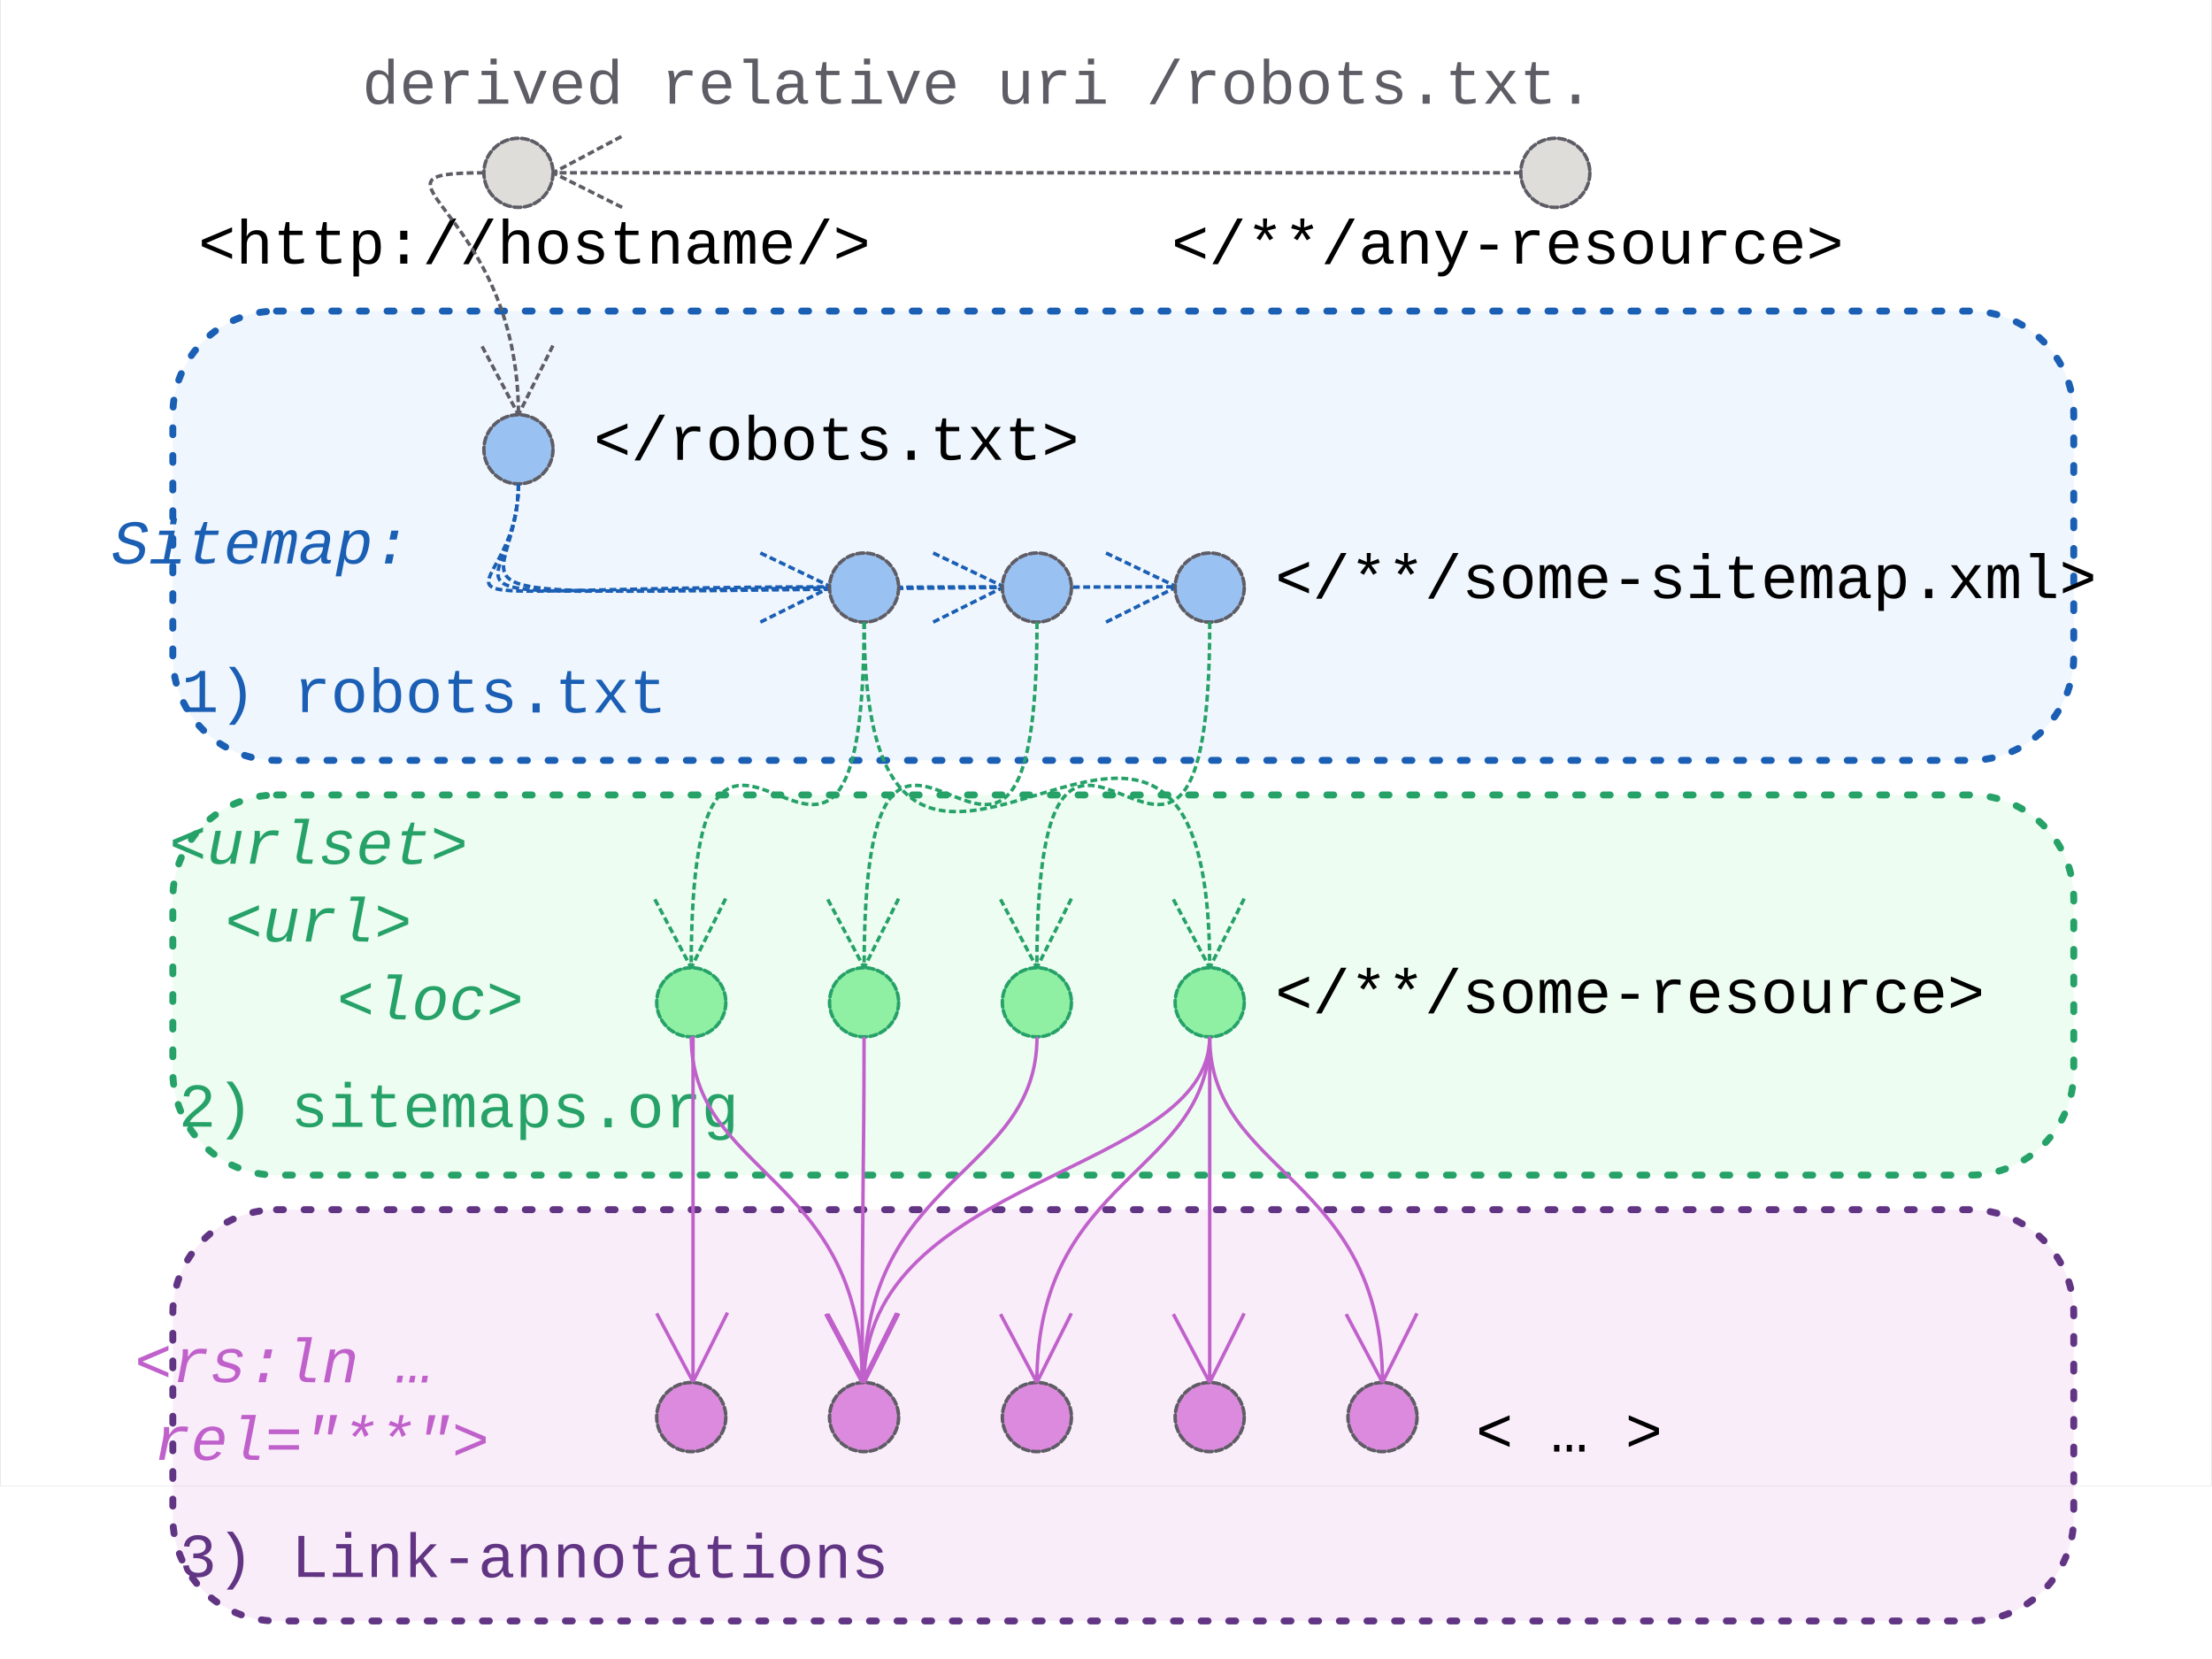
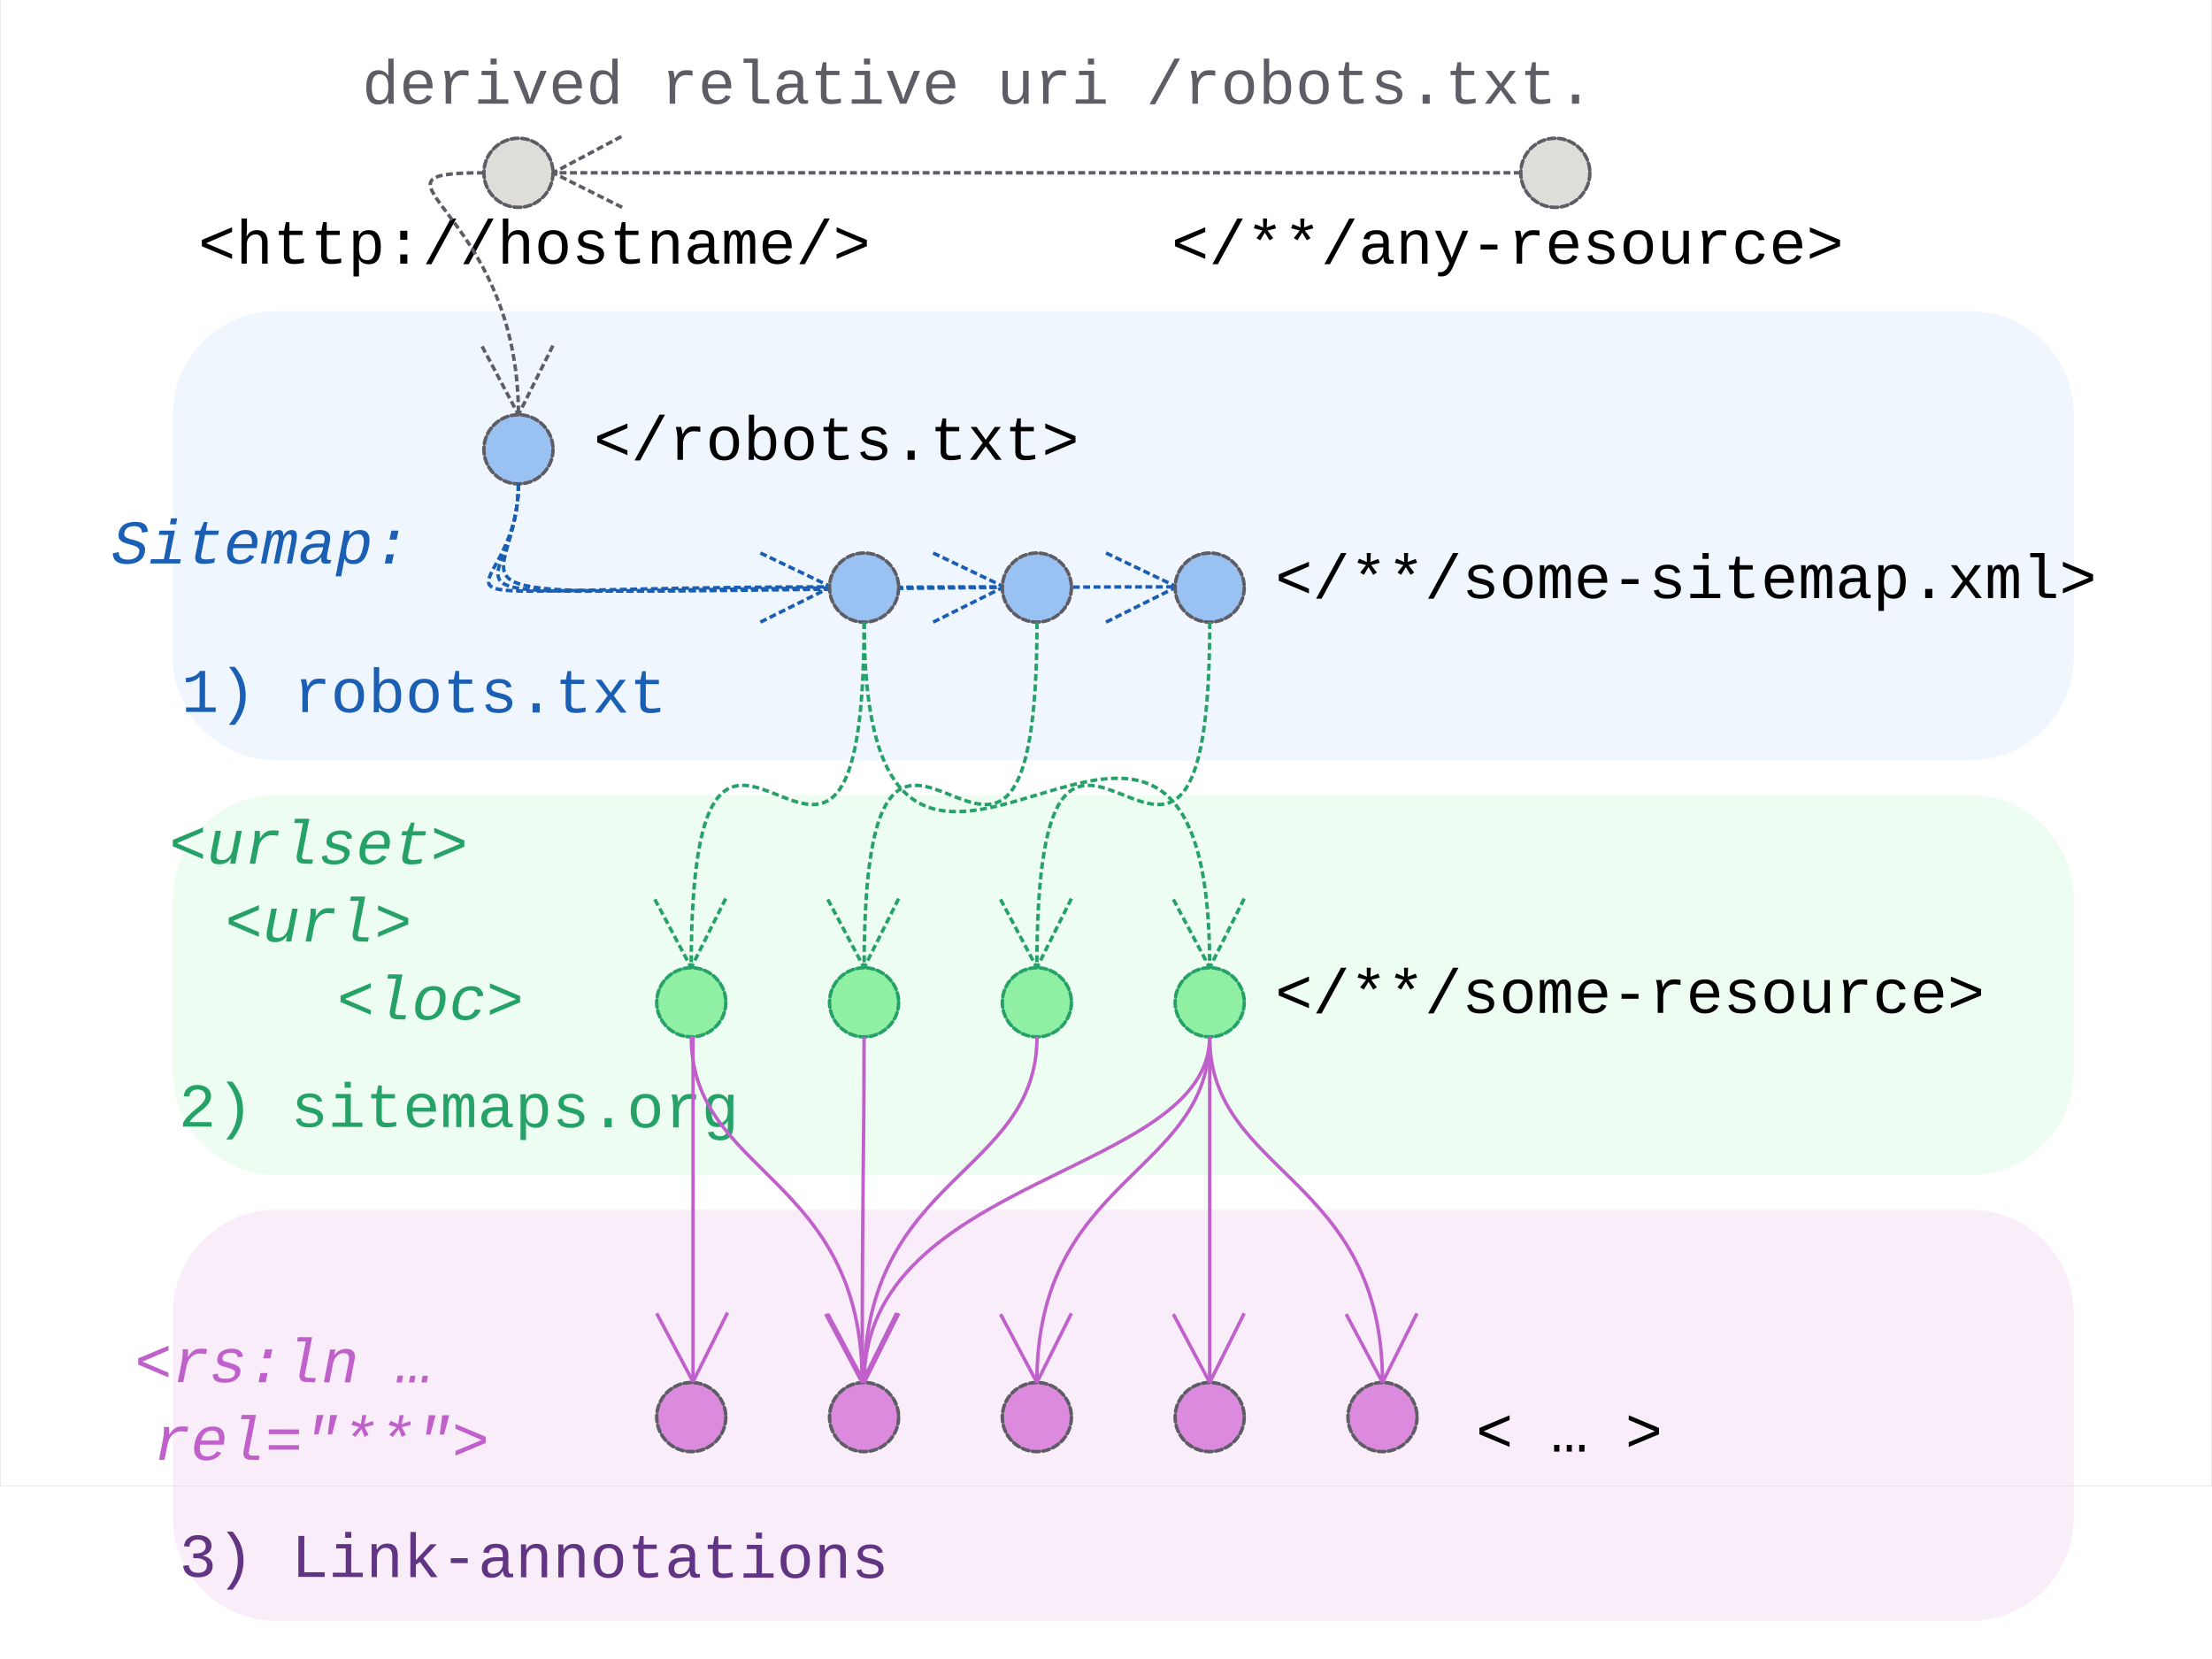
<svg xmlns="http://www.w3.org/2000/svg" width="640" height="480" viewBox="0 0 169.333 127" version="1.1" id="svg982">
  <defs id="defs979">
    <clipPath clipPathUnits="userSpaceOnUse" id="clipPath3602">
      <g id="g3606">
        <path d="M 0,0 H 800 V 600 H 0 Z" clip-rule="nonzero" id="path3604" />
      </g>
    </clipPath>
  </defs>
  <g id="layer1">
-     <rect style="fill:#8ff0a4;fill-opacity:0.15;stroke:#26a269;stroke-width:0.529;stroke-linecap:round;stroke-linejoin:round;stroke-dasharray:0.529, 1.587;stroke-dashoffset:0" id="rect3" width="145.521" height="29.104" x="13.229" y="60.854" rx="7.937" ry="7.938" />
+     <rect style="fill:#8ff0a4;fill-opacity:0.15;stroke:none;stroke-width:0.529;stroke-linecap:round;stroke-linejoin:round;stroke-dasharray:0.529, 1.587;stroke-dashoffset:0" id="rect3" width="145.521" height="29.104" x="13.229" y="60.854" rx="7.937" ry="7.938" />
    <text xml:space="preserve" style="font-size:4.763px;line-height:1.25;font-family:'Liberation Mono';-inkscape-font-specification:'Liberation Mono';text-align:center;text-anchor:middle;fill:#26a269;stroke-width:0.265" x="42.412" y="86.219" id="text21" transform="rotate(0.09695921)">
      <tspan style="font-size:4.763px;text-align:center;text-anchor:middle;fill:#26a269;fill-opacity:1;stroke-width:0.265" x="42.412" y="86.219" id="tspan21">2) sitemaps.org</tspan>
    </text>
-     <rect style="fill:#dc8add;fill-opacity:0.15;stroke:#613583;stroke-width:0.529;stroke-linecap:round;stroke-linejoin:round;stroke-dasharray:0.529, 1.587;stroke-dashoffset:0" id="rect1625" width="145.521" height="31.485" x="13.229" y="92.604" rx="7.937" ry="7.937" />
-     <rect style="fill:#99c1f1;fill-opacity:0.15;stroke:#1a5fb4;stroke-width:0.529;stroke-linecap:round;stroke-linejoin:round;stroke-dasharray:0.529, 1.587;stroke-dashoffset:0" id="rect1013" width="145.521" height="34.396" x="13.229" y="23.812" rx="7.937" ry="7.938" />
+     <rect style="fill:#dc8add;fill-opacity:0.15;stroke:none;stroke-width:0.529;stroke-linecap:round;stroke-linejoin:round;stroke-dasharray:0.529, 1.587;stroke-dashoffset:0" id="rect1625" width="145.521" height="31.485" x="13.229" y="92.604" rx="7.937" ry="7.937" />
+     <rect style="fill:#99c1f1;fill-opacity:0.15;stroke:none;stroke-width:0.529;stroke-linecap:round;stroke-linejoin:round;stroke-dasharray:0.529, 1.587;stroke-dashoffset:0" id="rect1013" width="145.521" height="34.396" x="13.229" y="23.812" rx="7.937" ry="7.938" />
    <rect style="opacity:0.458;fill:none;stroke:#888a85;stroke-width:0.026;stroke-linecap:round;stroke-linejoin:round" id="rect6783" width="169.307" height="126.974" x="0.013" y="-13.216" ry="1.2715655e-06" rx="1.2715655e-06" />
    <circle style="fill:#deddda;stroke:#5e5c64;stroke-width:0.265;stroke-linecap:round;stroke-linejoin:round;stroke-dasharray:0.529, 0.265" id="path845" cx="119.062" cy="13.229" r="2.646" />
    <circle style="fill:#99c1f1;stroke:#5e5c64;stroke-width:0.265;stroke-linecap:round;stroke-linejoin:round;stroke-dasharray:0.529, 0.265" id="circle847" cx="39.688" cy="34.396" r="2.646" />
    <text xml:space="preserve" style="font-size:4.763px;line-height:1.25;font-family:'Liberation Mono';-inkscape-font-specification:'Liberation Mono';stroke-width:0.265" x="15.189" y="20.178" id="text1541">
      <tspan id="tspan1539" style="font-size:4.763px;fill:#000000;fill-opacity:1;stroke-width:0.265" x="15.189" y="20.178">&lt;http://hostname/&gt;</tspan>
    </text>
    <circle style="fill:#8ff0a4;stroke:#26a269;stroke-width:0.265;stroke-linecap:round;stroke-linejoin:round;stroke-dasharray:0.529, 0.265" id="circle1543" cx="66.146" cy="76.729" r="2.646" />
    <path id="path5466" style="fill:none;stroke:#5e5c64;stroke-width:0.265;stroke-linecap:butt;stroke-linejoin:miter;stroke-dasharray:0.529, 0.265;stroke-dashoffset:0;stroke-opacity:1" d="m 47.571,10.452 -5.238,2.777 m 5.292,2.646 -5.292,-2.646 m 74.083,0 H 42.333" />
    <text xml:space="preserve" style="font-size:4.763px;line-height:1.25;font-family:'Liberation Mono';-inkscape-font-specification:'Liberation Mono';text-align:start;text-anchor:start;fill:#26a269;stroke-width:0.265" x="34.508" y="66.088" id="text6200" transform="rotate(0.09695921)">
      <tspan style="font-style:italic;font-size:4.763px;text-align:center;text-anchor:middle;fill:#26a269;fill-opacity:1;stroke-width:0.265" x="34.508" y="66.088" id="tspan35">&lt;urlset&gt;</tspan>
      <tspan style="font-style:italic;font-size:4.763px;text-align:center;text-anchor:middle;fill:#26a269;fill-opacity:1;stroke-width:0.265" x="34.508" y="72.041" id="tspan38">&lt;url&gt;</tspan>
      <tspan style="font-style:italic;font-size:4.763px;text-align:center;text-anchor:middle;fill:#26a269;fill-opacity:1;stroke-width:0.265" x="34.508" y="77.994" id="tspan39">    &lt;loc&gt;</tspan>
    </text>
    <circle style="fill:#dc8add;stroke:#5e5c64;stroke-width:0.265;stroke-linecap:round;stroke-linejoin:round;stroke-dasharray:0.529, 0.265" id="circle13" cx="52.917" cy="108.479" r="2.646" />
    <text xml:space="preserve" style="font-size:4.763px;line-height:1.25;font-family:'Liberation Mono';-inkscape-font-specification:'Liberation Mono';text-align:center;text-anchor:middle;fill:#1a5fb4;stroke-width:0.265" x="39.704" y="54.474" id="text22" transform="rotate(0.09695921)">
      <tspan style="font-size:4.763px;text-align:center;text-anchor:middle;fill:#1a5fb4;fill-opacity:1;stroke-width:0.265" x="39.704" y="54.474" id="tspan22">1) robots.txt</tspan>
    </text>
    <text xml:space="preserve" style="font-size:4.763px;line-height:1.25;font-family:'Liberation Mono';-inkscape-font-specification:'Liberation Mono';text-align:center;text-anchor:middle;fill:#613583;stroke-width:0.265" x="48.224" y="120.676" id="text23" transform="rotate(0.09695921)">
      <tspan style="font-size:4.763px;text-align:center;text-anchor:middle;fill:#613583;fill-opacity:1;stroke-width:0.265" x="48.224" y="120.676" id="tspan23">3) Link-annotations</tspan>
    </text>
    <text xml:space="preserve" style="font-size:4.763px;line-height:1.25;font-family:'Liberation Mono';-inkscape-font-specification:'Liberation Mono';stroke-width:0.265" x="112.985" y="111.125" id="text24">
      <tspan style="font-size:4.763px;fill:#000000;fill-opacity:1;stroke-width:0.265" x="112.985" y="111.125" id="tspan24">&lt; … &gt;</tspan>
    </text>
    <circle style="fill:#deddda;stroke:#5e5c64;stroke-width:0.265;stroke-linecap:round;stroke-linejoin:round;stroke-dasharray:0.529, 0.265" id="circle1" cx="39.688" cy="13.229" r="2.646" />
    <text xml:space="preserve" style="font-size:4.763px;line-height:1.25;font-family:'Liberation Mono';-inkscape-font-specification:'Liberation Mono';stroke-width:0.265" x="89.689" y="20.178" id="text1">
      <tspan id="tspan1" style="font-size:4.763px;fill:#000000;fill-opacity:1;stroke-width:0.265" x="89.689" y="20.178">&lt;/**/any-resource&gt;</tspan>
    </text>
    <text xml:space="preserve" style="font-size:4.763px;line-height:1.25;font-family:'Liberation Mono';-inkscape-font-specification:'Liberation Mono';stroke-width:0.265" x="45.454" y="35.201" id="text4">
      <tspan id="tspan4" style="font-size:4.763px;fill:#000000;fill-opacity:1;stroke-width:0.265" x="45.454" y="35.201">&lt;/robots.txt&gt;</tspan>
    </text>
    <path id="path5" style="fill:none;stroke:#5e5c64;stroke-width:0.265;stroke-linecap:butt;stroke-linejoin:miter;stroke-dasharray:0.529, 0.265;stroke-dashoffset:0;stroke-opacity:1" d="m 36.905,26.514 2.782,5.236 m 2.641,-5.294 -2.641,5.294 M 37.042,13.229 c -10.583,0 2.646,2.646 2.646,18.521" />
    <text xml:space="preserve" style="font-size:4.763px;line-height:1.25;font-family:'Liberation Mono';-inkscape-font-specification:'Liberation Mono';text-align:center;text-anchor:middle;fill:#5e5c64;stroke-width:0.265" x="82.021" y="7.937" id="text1206">
      <tspan style="font-size:4.763px;text-align:center;text-anchor:middle;fill:#5e5c64;fill-opacity:1;stroke-width:0.265" x="82.021" y="7.937" id="tspan1208">derived relative uri /robots.txt.</tspan>
    </text>
    <path id="path6" style="fill:none;stroke:#1a5fb4;stroke-width:0.265;stroke-linecap:butt;stroke-linejoin:miter;stroke-dasharray:0.529, 0.265;stroke-dashoffset:0;stroke-opacity:1" d="m 58.208,42.333 5.428,2.59 m -5.428,2.702 5.428,-2.702 M 39.688,37.042 c -10e-7,10.583 -13.229,7.937 23.949,7.881" />
    <path id="path7" style="fill:none;stroke:#1a5fb4;stroke-width:0.265;stroke-linecap:butt;stroke-linejoin:miter;stroke-dasharray:0.529, 0.265;stroke-dashoffset:0;stroke-opacity:1" d="m 71.437,42.333 5.428,2.59 m -5.428,2.702 5.428,-2.702 m -37.178,-7.881 c -1e-6,10.583 -13.229,7.938 37.178,7.881" />
    <path id="path8" style="fill:none;stroke:#1a5fb4;stroke-width:0.265;stroke-linecap:butt;stroke-linejoin:miter;stroke-dasharray:0.529, 0.265;stroke-dashoffset:0;stroke-opacity:1" d="m 84.667,42.333 5.428,2.59 m -5.428,2.702 5.428,-2.702 M 39.687,37.042 c -1e-6,10.583 -13.229,7.938 50.407,7.881" />
    <circle style="fill:#99c1f1;stroke:#5e5c64;stroke-width:0.265;stroke-linecap:round;stroke-linejoin:round;stroke-dasharray:0.529, 0.265" id="circle2" cx="66.146" cy="44.979" r="2.646" />
    <circle style="fill:#99c1f1;stroke:#5e5c64;stroke-width:0.265;stroke-linecap:round;stroke-linejoin:round;stroke-dasharray:0.529, 0.265" id="circle3" cx="79.375" cy="44.979" r="2.646" />
    <circle style="fill:#99c1f1;stroke:#5e5c64;stroke-width:0.265;stroke-linecap:round;stroke-linejoin:round;stroke-dasharray:0.529, 0.265" id="circle4" cx="92.604" cy="44.979" r="2.646" />
    <text xml:space="preserve" style="font-size:4.763px;line-height:1.25;font-family:'Liberation Mono';-inkscape-font-specification:'Liberation Mono';text-align:center;text-anchor:middle;fill:#1a5fb4;stroke-width:0.265" x="27.123" y="43.138" id="text9">
      <tspan style="font-style:italic;font-size:4.763px;text-align:center;text-anchor:middle;fill:#1a5fb4;fill-opacity:1;stroke-width:0.265" x="27.123" y="43.138" id="tspan9">Sitemap:</tspan>
    </text>
    <text xml:space="preserve" style="font-size:4.763px;line-height:1.25;font-family:'Liberation Mono';-inkscape-font-specification:'Liberation Mono';stroke-width:0.265" x="97.626" y="45.784" id="text10">
      <tspan id="tspan10" style="font-size:4.763px;fill:#000000;fill-opacity:1;stroke-width:0.265" x="97.626" y="45.784">&lt;/**/some-sitemap.xml&gt;</tspan>
    </text>
    <circle style="fill:#8ff0a4;stroke:#26a269;stroke-width:0.265;stroke-linecap:round;stroke-linejoin:round;stroke-dasharray:0.529, 0.265" id="circle10" cx="79.375" cy="76.729" r="2.646" />
    <circle style="fill:#8ff0a4;stroke:#26a269;stroke-width:0.265;stroke-linecap:round;stroke-linejoin:round;stroke-dasharray:0.529, 0.265" id="circle11" cx="92.604" cy="76.729" r="2.646" />
    <text xml:space="preserve" style="font-size:4.763px;line-height:1.25;font-family:'Liberation Mono';-inkscape-font-specification:'Liberation Mono';stroke-width:0.265" x="97.626" y="77.534" id="text11">
      <tspan id="tspan11" style="font-size:4.763px;fill:#000000;fill-opacity:1;stroke-width:0.265" x="97.626" y="77.534">&lt;/**/some-resource&gt;</tspan>
    </text>
    <path id="path11" style="fill:none;stroke:#26a269;stroke-width:0.265;stroke-linecap:butt;stroke-linejoin:miter;stroke-dasharray:0.529, 0.265;stroke-dashoffset:0;stroke-opacity:1" d="m 76.593,68.848 2.782,5.236 m 2.641,-5.294 -2.641,5.294 M 92.609,47.627 C 92.604,79.375 79.375,42.333 79.375,74.083" />
    <path id="path12" style="fill:none;stroke:#26a269;stroke-width:0.265;stroke-linecap:butt;stroke-linejoin:miter;stroke-dasharray:0.529, 0.265;stroke-dashoffset:0;stroke-opacity:1" d="m 63.369,68.85 2.782,5.236 m 2.641,-5.294 -2.641,5.294 M 79.385,47.63 C 79.375,79.375 66.146,42.333 66.151,74.086" />
    <path id="path13" style="fill:none;stroke:#26a269;stroke-width:0.265;stroke-linecap:butt;stroke-linejoin:miter;stroke-dasharray:0.529, 0.265;stroke-dashoffset:0;stroke-opacity:1" d="m 89.822,68.848 2.782,5.236 m 2.641,-5.294 -2.641,5.294 M 66.156,47.63 c -0.01,34.391 26.449,-7.942 26.449,26.453" />
    <circle style="fill:#8ff0a4;stroke:#26a269;stroke-width:0.265;stroke-linecap:round;stroke-linejoin:round;stroke-dasharray:0.529, 0.265" id="circle17" cx="52.917" cy="76.729" r="2.646" />
    <path id="path17" style="fill:none;stroke:#26a269;stroke-width:0.265;stroke-linecap:butt;stroke-linejoin:miter;stroke-dasharray:0.529, 0.265;stroke-dashoffset:0;stroke-opacity:1" d="m 50.13,68.845 2.782,5.236 m 2.641,-5.294 -2.641,5.294 M 66.146,47.625 c 0,31.75 -13.229,-5.292 -13.234,26.456" />
    <circle style="fill:#dc8add;stroke:#5e5c64;stroke-width:0.265;stroke-linecap:round;stroke-linejoin:round;stroke-dasharray:0.529, 0.265" id="circle18" cx="66.146" cy="108.479" r="2.646" />
    <circle style="fill:#dc8add;stroke:#5e5c64;stroke-width:0.265;stroke-linecap:round;stroke-linejoin:round;stroke-dasharray:0.529, 0.265" id="circle19" cx="79.375" cy="108.479" r="2.646" />
    <circle style="fill:#dc8add;stroke:#5e5c64;stroke-width:0.265;stroke-linecap:round;stroke-linejoin:round;stroke-dasharray:0.529, 0.265" id="circle20" cx="92.604" cy="108.479" r="2.646" />
    <circle style="fill:#dc8add;stroke:#5e5c64;stroke-width:0.265;stroke-linecap:round;stroke-linejoin:round;stroke-dasharray:0.529, 0.265" id="circle21" cx="105.833" cy="108.479" r="2.646" />
    <path id="path21" style="fill:none;stroke:#c061cb;stroke-width:0.265;stroke-linecap:butt;stroke-linejoin:miter;stroke-dasharray:none;stroke-dashoffset:0;stroke-opacity:1" d="m 63.364,100.598 2.782,5.236 m 2.641,-5.294 -2.641,5.294 m 13.239,-26.453 c -0.005,10.581 -13.239,10.578 -13.239,26.453" />
    <path id="path22" style="fill:none;stroke:#c061cb;stroke-width:0.265;stroke-linecap:butt;stroke-linejoin:miter;stroke-dasharray:none;stroke-dashoffset:0;stroke-opacity:1" d="m 63.364,100.598 2.782,5.236 m 2.641,-5.294 -2.641,5.294 M 92.604,79.375 C 92.599,89.956 66.146,89.958 66.146,105.833" />
    <path id="path23" style="fill:none;stroke:#c061cb;stroke-width:0.265;stroke-linecap:butt;stroke-linejoin:miter;stroke-dasharray:none;stroke-dashoffset:0;stroke-opacity:1" d="m 103.051,100.598 2.782,5.236 m 2.641,-5.294 -2.641,5.294 M 92.604,79.375 c -0.005,10.581 13.229,10.583 13.229,26.458" />
    <path id="path30" style="fill:none;stroke:#c061cb;stroke-width:0.265;stroke-linecap:butt;stroke-linejoin:miter;stroke-dasharray:none;stroke-dashoffset:0;stroke-opacity:1" d="m 89.822,100.598 2.782,5.236 m 2.641,-5.294 -2.641,5.294 m 0,-26.458 c -0.005,10.581 0,10.583 0,26.458" />
    <path id="path31" style="fill:none;stroke:#c061cb;stroke-width:0.265;stroke-linecap:butt;stroke-linejoin:miter;stroke-dasharray:none;stroke-dashoffset:0;stroke-opacity:1" d="m 50.271,100.542 2.782,5.236 m 2.641,-5.294 -2.641,5.294 m 0,-26.458 c -0.005,10.581 0,10.583 0,26.458" />
    <path id="path32" style="fill:none;stroke:#c061cb;stroke-width:0.265;stroke-linecap:butt;stroke-linejoin:miter;stroke-dasharray:none;stroke-dashoffset:0;stroke-opacity:1" d="m 63.222,100.593 2.782,5.236 m 2.641,-5.294 -2.641,5.294 m 0.142,-26.454 c -0.005,10.581 -0.142,10.579 -0.142,26.454" />
    <path id="path33" style="fill:none;stroke:#c061cb;stroke-width:0.265;stroke-linecap:butt;stroke-linejoin:miter;stroke-dasharray:none;stroke-dashoffset:0;stroke-opacity:1" d="m 63.222,100.593 2.782,5.236 m 2.641,-5.294 -2.641,5.294 M 52.917,79.375 c -0.005,10.581 13.087,10.579 13.087,26.454" />
    <path id="path34" style="fill:none;stroke:#c061cb;stroke-width:0.265;stroke-linecap:butt;stroke-linejoin:miter;stroke-dasharray:none;stroke-dashoffset:0;stroke-opacity:1" d="m 76.593,100.598 2.782,5.236 m 2.641,-5.294 -2.641,5.294 M 92.604,79.375 c -0.005,10.581 -13.229,10.583 -13.229,26.458" />
    <text xml:space="preserve" style="font-size:4.763px;line-height:1.25;font-family:'Liberation Mono';-inkscape-font-specification:'Liberation Mono';text-align:start;text-anchor:start;fill:#c061cb;stroke-width:0.265" x="31.929" y="105.779" id="text42" transform="rotate(0.09695921)">
      <tspan style="font-style:italic;font-size:4.763px;text-align:center;text-anchor:middle;fill:#c061cb;fill-opacity:1;stroke-width:0.265" x="31.929" y="105.779" id="tspan40">&lt;rs:ln …</tspan>
      <tspan style="font-style:italic;font-size:4.763px;text-align:center;text-anchor:middle;fill:#c061cb;fill-opacity:1;stroke-width:0.265" x="31.929" y="111.733" id="tspan42">rel="**"&gt;</tspan>
    </text>
  </g>
</svg>
